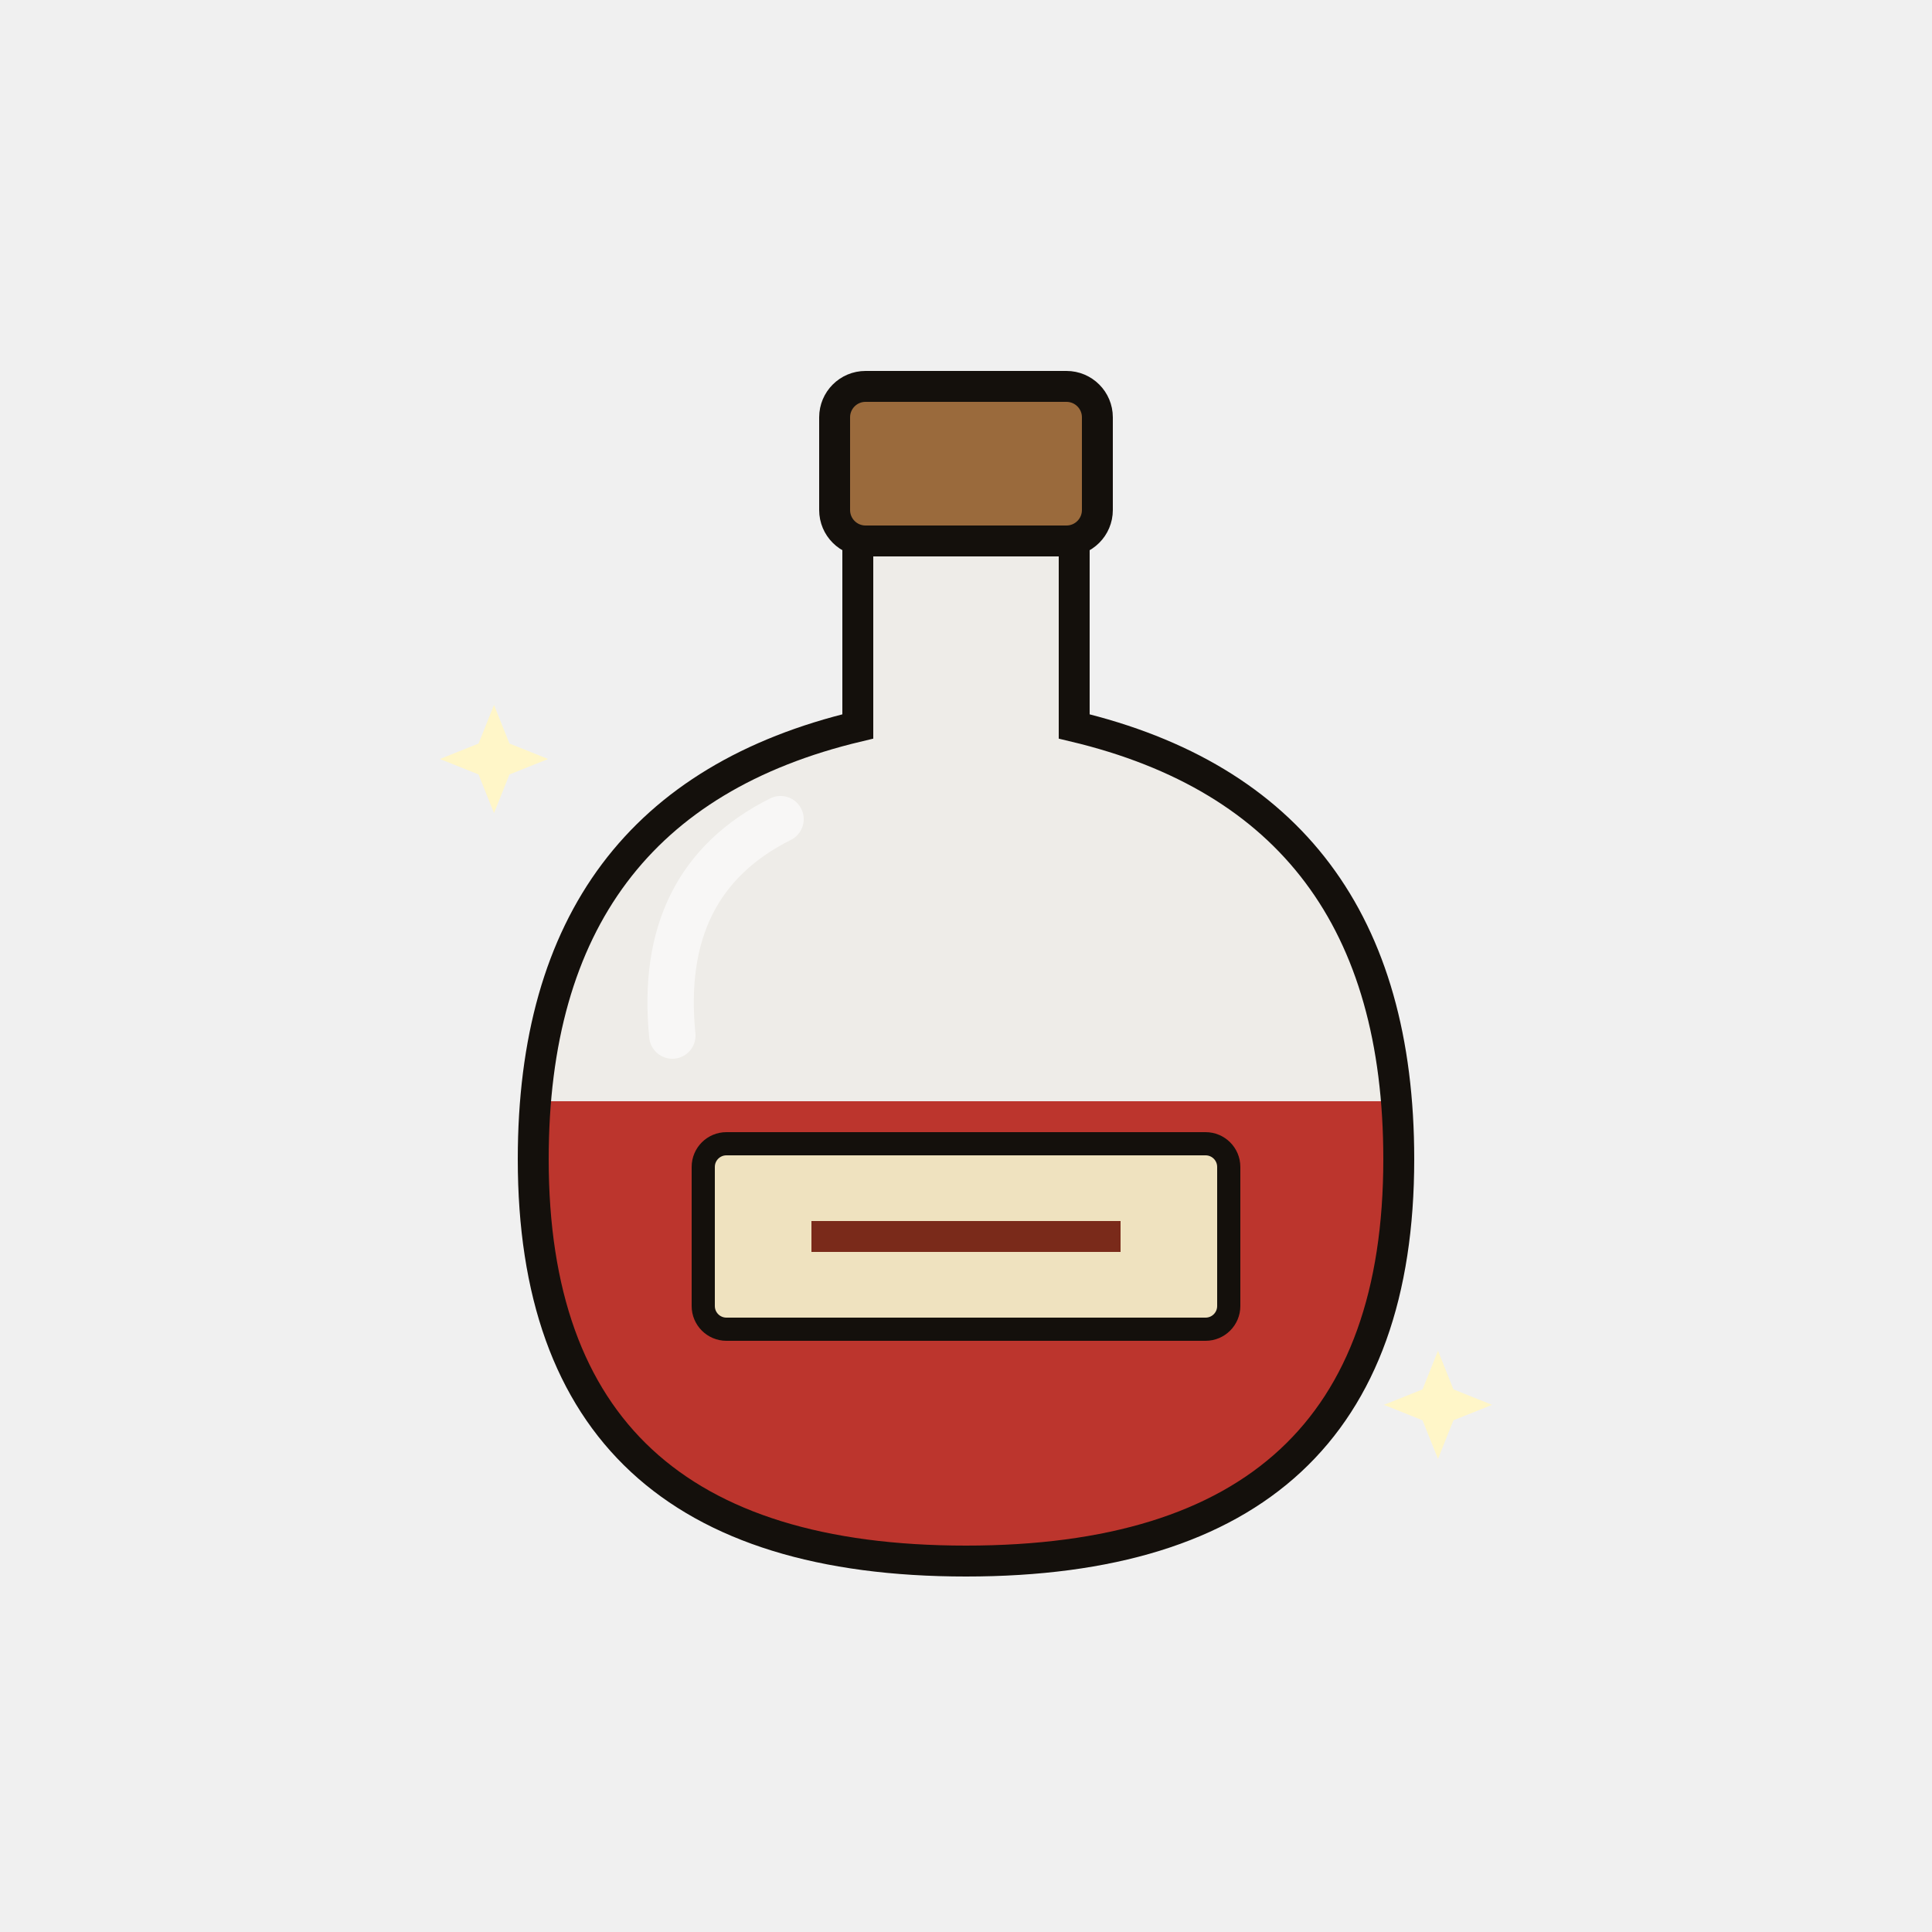
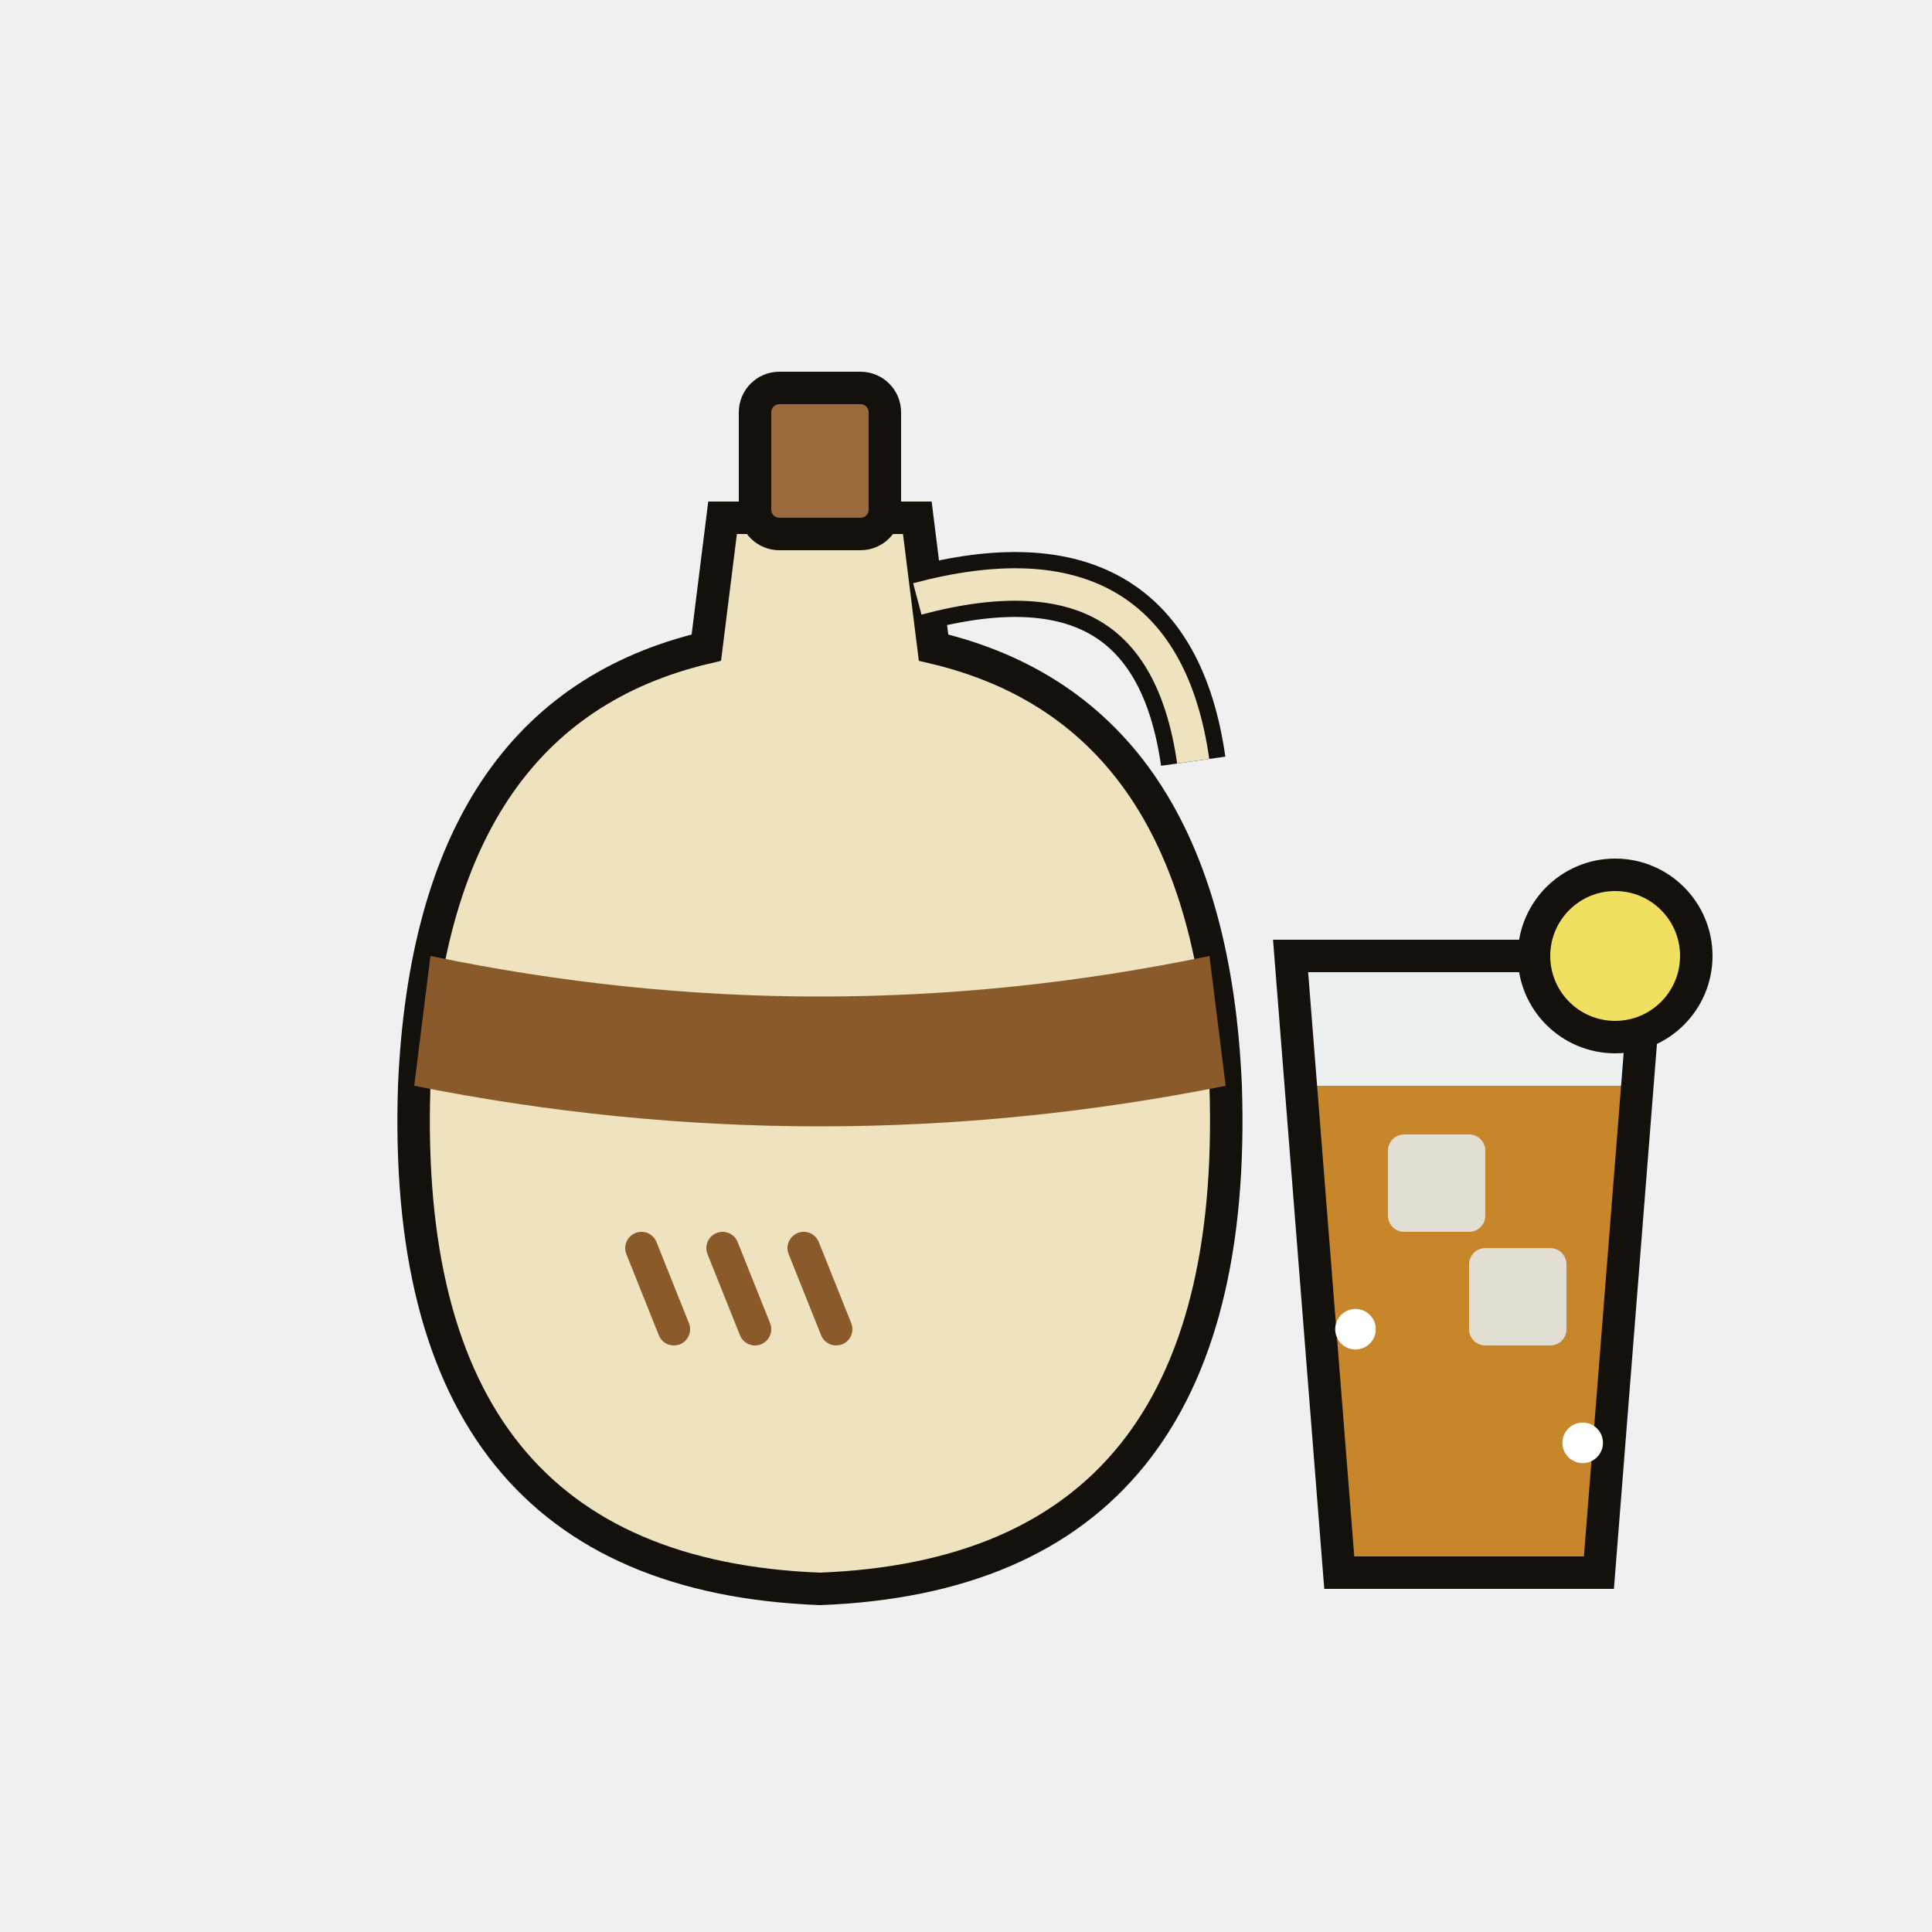
<svg xmlns="http://www.w3.org/2000/svg" viewBox="0 0 200 200" width="200" height="200">
  <defs />
-   <g transform="translate(100 104) scale(0.800)">
-     <clipPath id="bottle">
-       <path d="M-14,-62 L14,-62 L14,-36 Q56,-26 56,20 Q56,72 0,72 Q-56,72 -56,20 Q-56,-26 -14,-36 Z" />
-     </clipPath>
-     <path d="M-14,-62 L14,-62 L14,-36 Q56,-26 56,20 Q56,72 0,72 Q-56,72 -56,20 Q-56,-26 -14,-36 Z" fill="#e8e2d0" fill-opacity="0.25" />
-     <rect x="-60" y="12.5" width="120" height="67.5" fill="#bc352d" clip-path="url(#bottle)" />
-     <path d="M-14,-62 L14,-62 L14,-36 Q56,-26 56,20 Q56,72 0,72 Q-56,72 -56,20 Q-56,-26 -14,-36 Z" fill="none" stroke="#14100c" stroke-width="4" />
-     <rect x="-17" y="-80" width="34" height="20" rx="4" fill="#9a6a3c" stroke="#14100c" stroke-width="4" />
-     <path d="M-38,4 Q-40,-16 -24,-24" fill="none" stroke="#ffffff" stroke-opacity="0.6" stroke-width="6" stroke-linecap="round" />
-     <rect x="-34" y="18" width="68" height="24" rx="3" fill="#efe2bf" stroke="#14100c" stroke-width="3" />
-     <path d="M-20,30 L20,30" stroke="#7a2a1a" stroke-width="4" />
-     <path d="M61.075,44.784 L63.075,49.784 L68.075,51.784 L63.075,53.784 L61.075,58.784 L59.075,53.784 L54.075,51.784 L59.075,49.784 Z" fill="#fff6c8" />
-     <path d="M-61.075,-38.784 L-59.075,-33.784 L-54.075,-31.784 L-59.075,-29.784 L-61.075,-24.784 L-63.075,-29.784 L-68.075,-31.784 L-63.075,-33.784 Z" fill="#fff6c8" />
+   <g transform="translate(100 104) scale(0.840)">
+     <path d="M-30,-60 L-6,-60 L-4,-44 Q30,-36 32,10 Q34,70 -18,72 Q-70,70 -68,10 Q-66,-36 -32,-44 Z" fill="#efe2bf" stroke="#14100c" stroke-width="4" />
+     <path d="M-66,-6 Q-18,4 30,-6 L32,10 Q-18,20 -68,10 Z" fill="#8a5a2a" />
+     <path d="M-6,-50 Q24,-58 28,-30" fill="none" stroke="#14100c" stroke-width="8" />
+     <path d="M-6,-50 Q24,-58 28,-30" fill="none" stroke="#efe2bf" stroke-width="4" />
+     <rect x="-26" y="-76" width="16" height="18" rx="3" fill="#9a6a3c" stroke="#14100c" stroke-width="4" />
+     <path d="M-40,30 L-36,40 M-30,30 L-26,40 M-20,30 L-16,40" stroke="#8a5a2a" stroke-width="4" stroke-linecap="round" />
+     <path d="M40,-6 L84,-6 L78,70 L46,70 Z" fill="#e8f0f0" fill-opacity="0.35" />
+     <path d="M42,10 L82,10 L78,70 L46,70 Z" fill="#c8862a" />
+     <rect x="52" y="16" width="12" height="12" rx="2" fill="#e8f4ff" fill-opacity="0.8" />
+     <rect x="62" y="30" width="12" height="12" rx="2" fill="#e8f4ff" fill-opacity="0.8" />
+     <path d="M40,-6 L84,-6 L78,70 L46,70 Z" fill="none" stroke="#14100c" stroke-width="4" />
+     <circle cx="80" cy="-6" r="10" fill="#f0e060" stroke="#14100c" stroke-width="4" />
+     <circle cx="48" cy="40" r="2.5" fill="#fff" />
+     <circle cx="76" cy="54" r="2.5" fill="#fff" />
  </g>
</svg>
